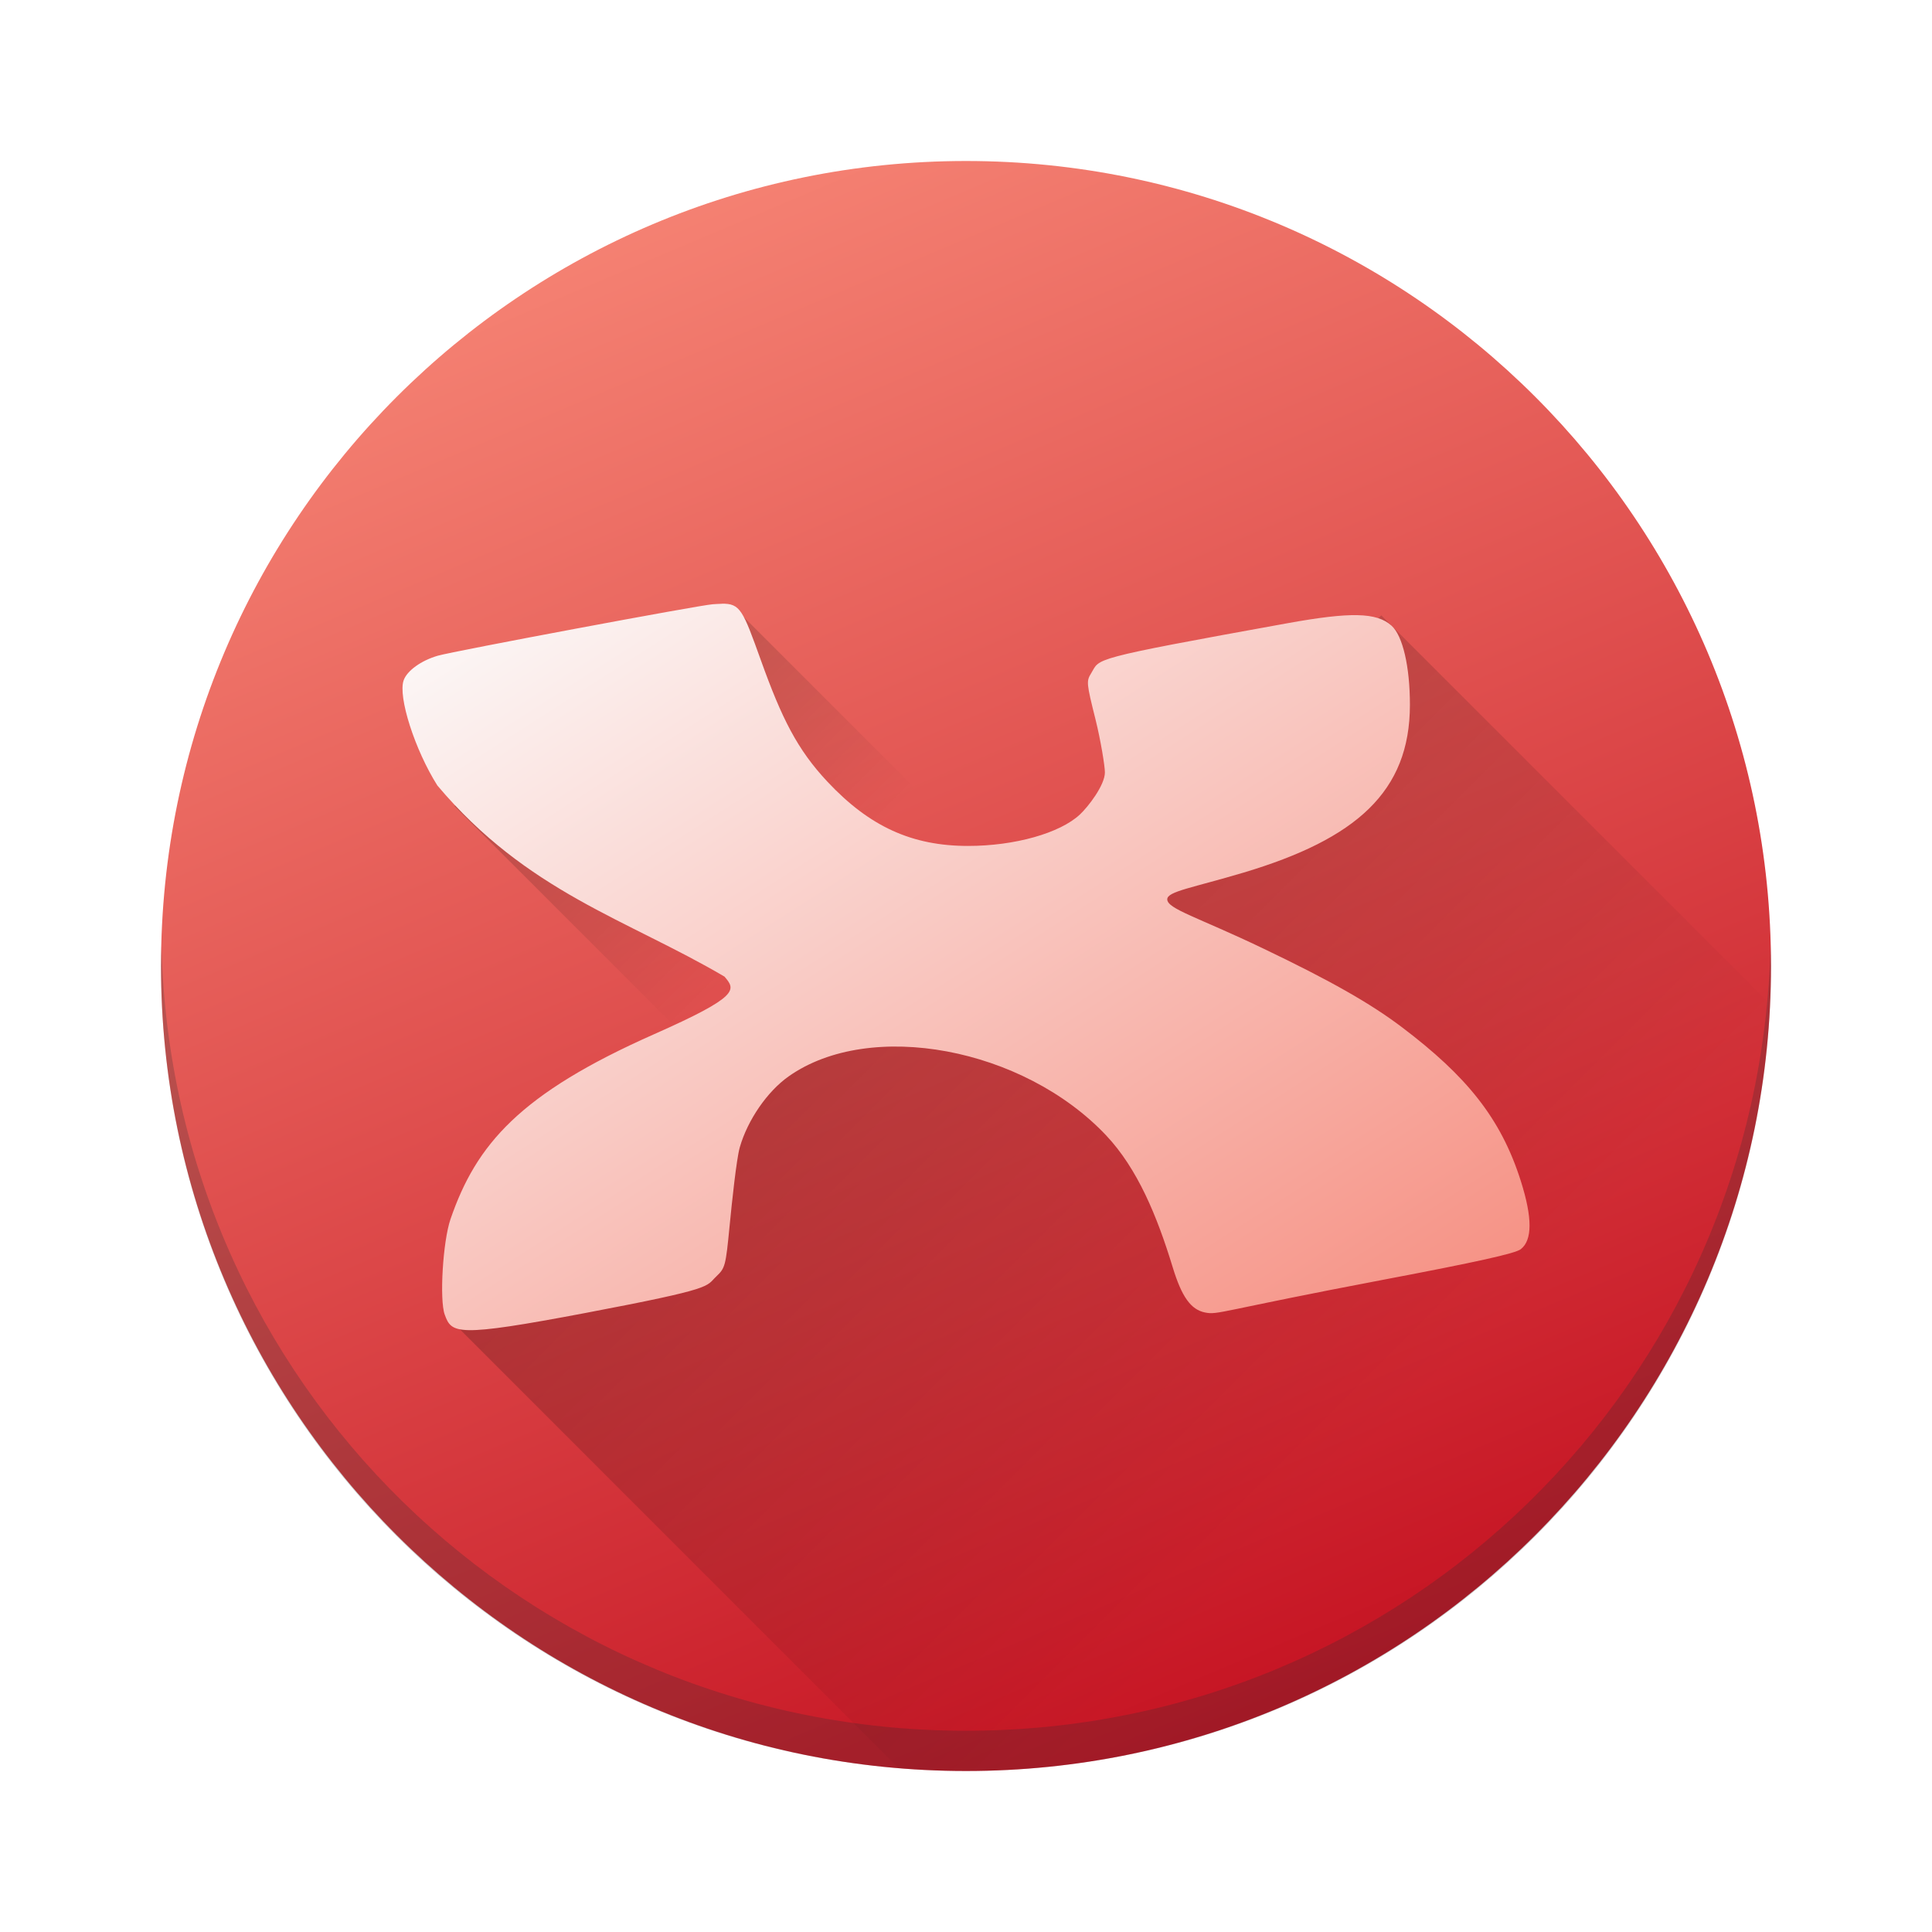
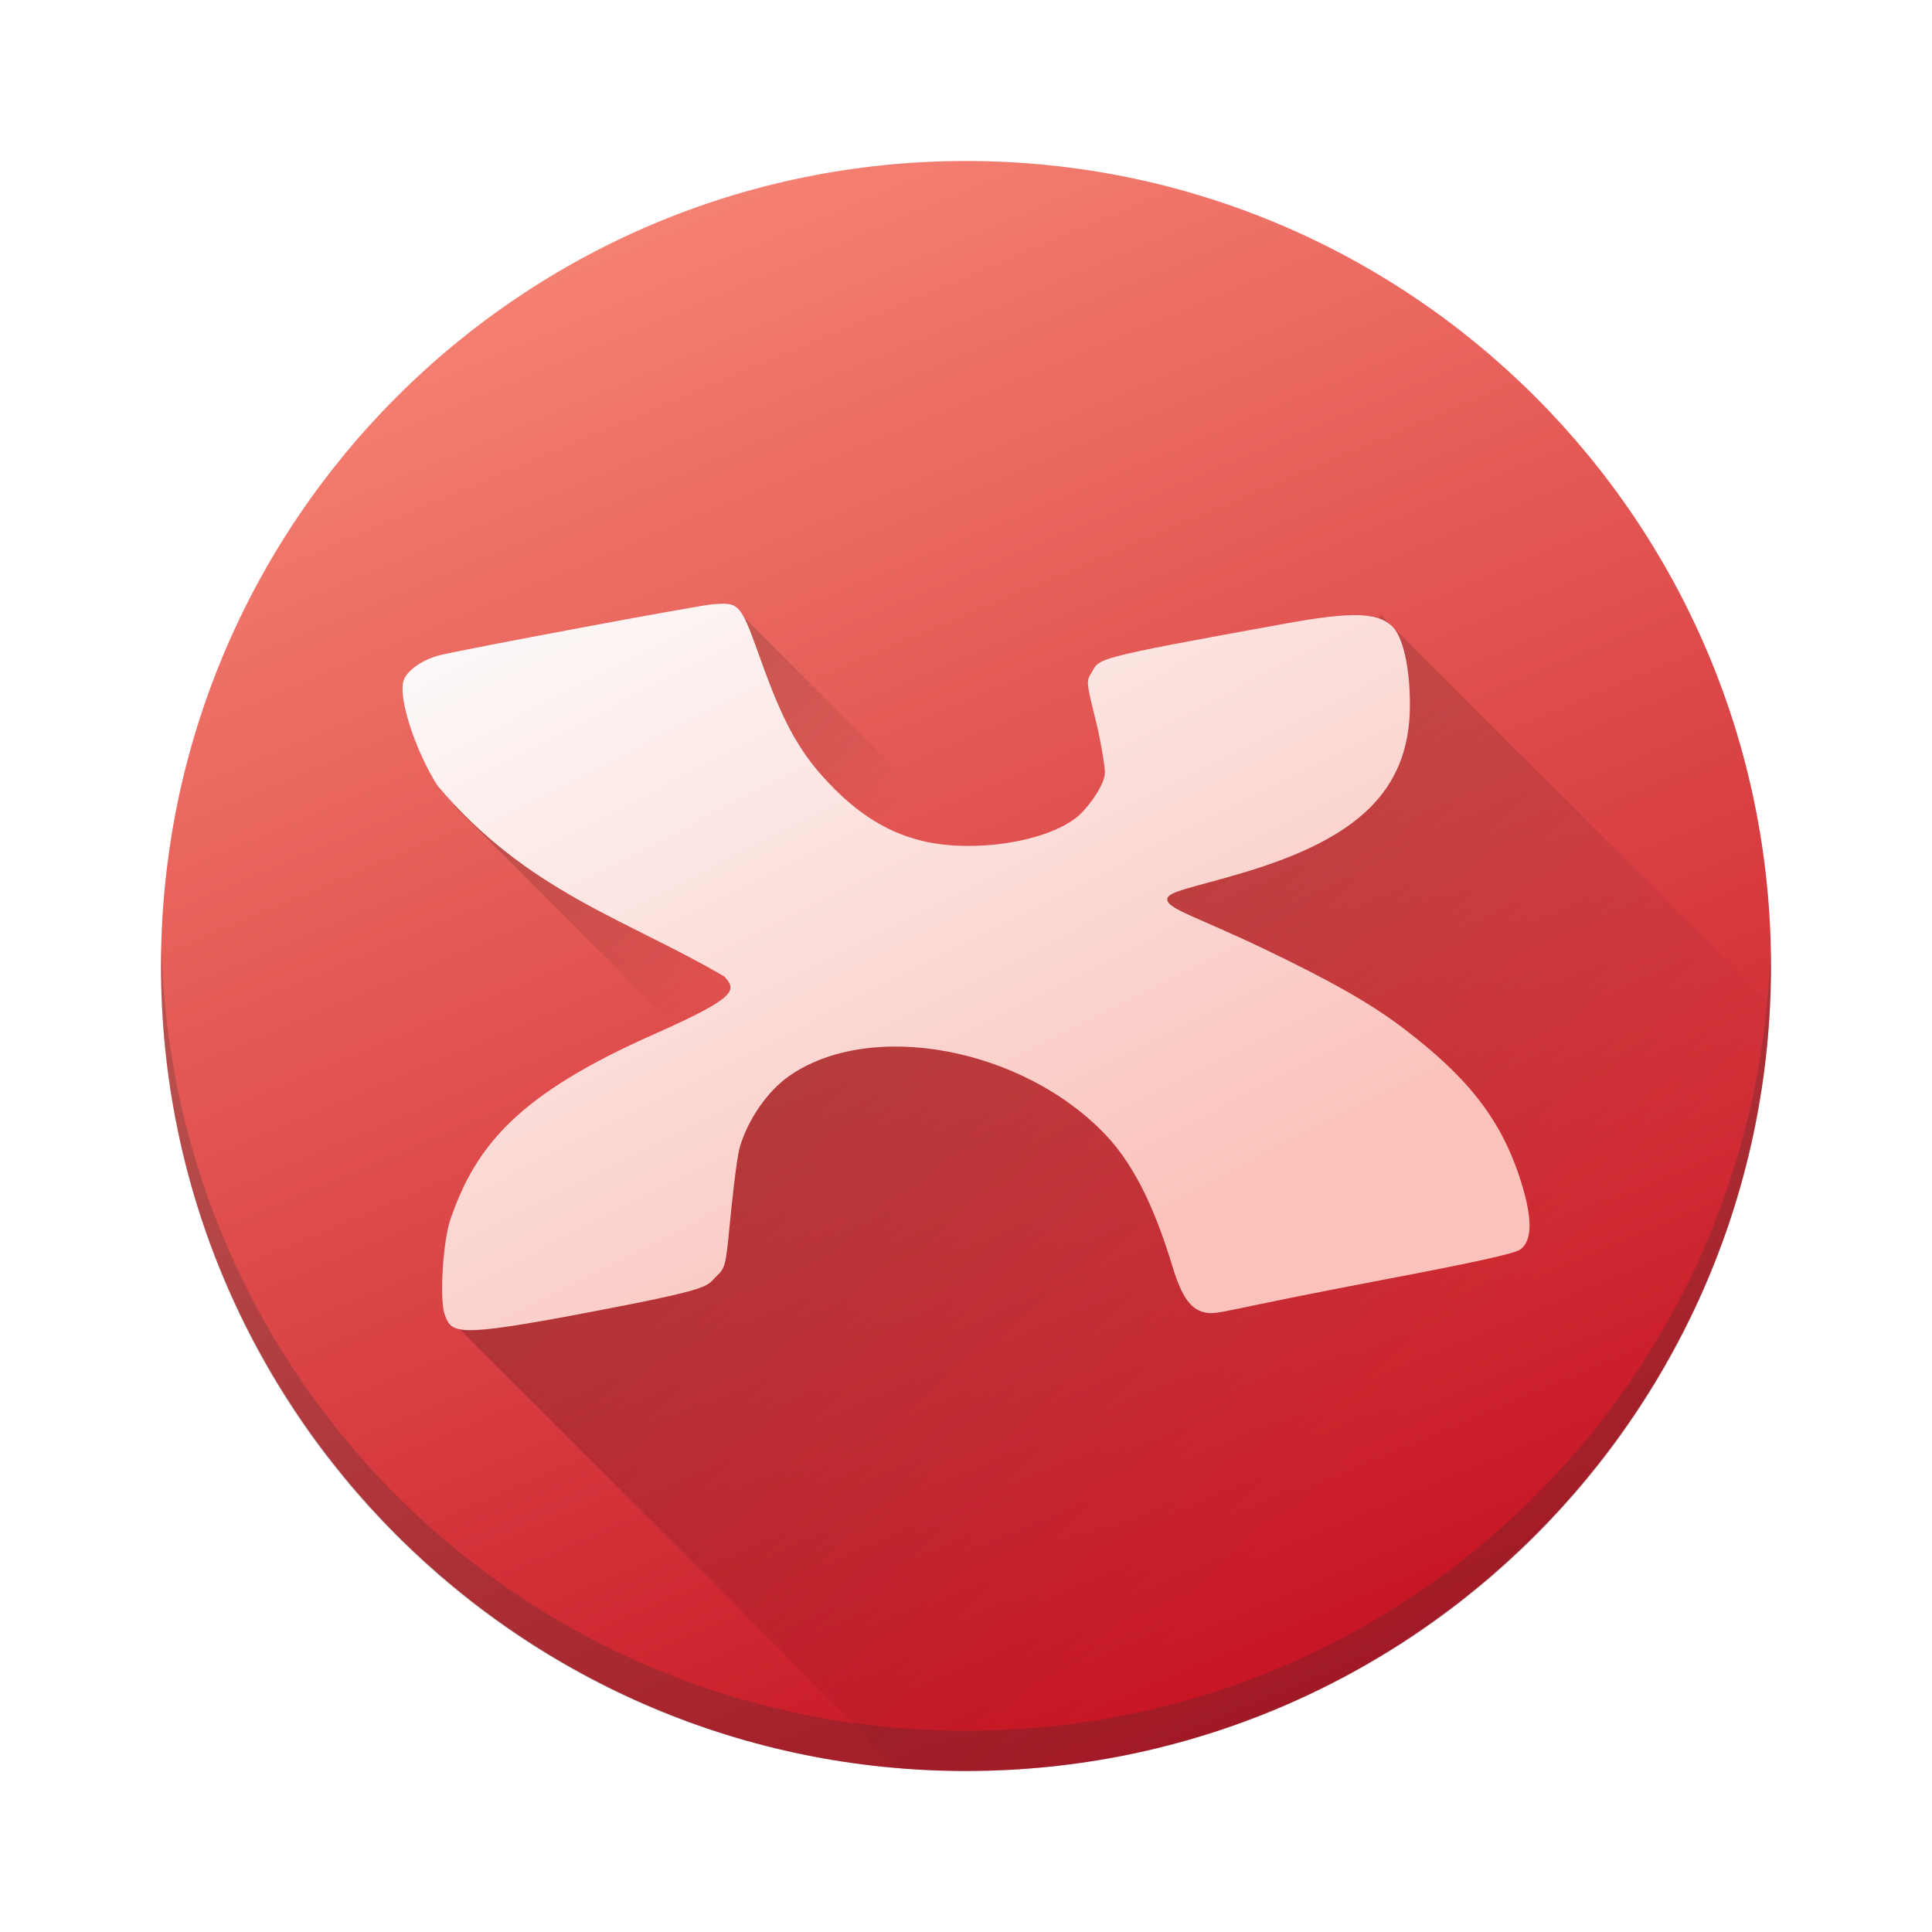
<svg xmlns="http://www.w3.org/2000/svg" xmlns:xlink="http://www.w3.org/1999/xlink" width="48" height="48" version="1.1">
  <defs>
    <linearGradient id="linearGradient4173">
      <stop style="stop-color:#000000;stop-opacity:1;" offset="0" />
      <stop style="stop-color:#000000;stop-opacity:0;" offset="1" />
    </linearGradient>
    <linearGradient id="linearGradient4168">
      <stop style="stop-color:#fcfcfc;stop-opacity:1;" offset="0" />
-       <stop style="stop-color:#f58273;stop-opacity:1" offset="1" />
+       <stop style="stop-color:#fbc2bb;stop-opacity:1" offset="1" />
    </linearGradient>
    <linearGradient id="linearGradient4160">
      <stop style="stop-color:#c61423;stop-opacity:1;" offset="0" />
      <stop style="stop-color:#f58273;stop-opacity:1" offset="1" />
    </linearGradient>
    <linearGradient xlink:href="#linearGradient4160" id="linearGradient4166" x1="32.249" y1="42.037" x2="16.546" y2="4.902" gradientUnits="userSpaceOnUse" />
-     <linearGradient xlink:href="#linearGradient4168" id="linearGradient4162" x1="13.129" y1="12.644" x2="31.172" y2="40.809" gradientUnits="userSpaceOnUse" />
+     <linearGradient xlink:href="#linearGradient4168" id="linearGradient4162" x1="17.197" y1="11.627" x2="27.308" y2="31.453" gradientUnits="userSpaceOnUse" />
    <linearGradient xlink:href="#linearGradient4173" id="linearGradient4179" x1="22.137" y1="1.975" x2="29.967" y2="1.975" gradientUnits="userSpaceOnUse" />
    <linearGradient xlink:href="#linearGradient4173" id="linearGradient4181" x1="19.732" y1="23.413" x2="33.161" y2="36.842" gradientUnits="userSpaceOnUse" />
  </defs>
  <rect style="fill:url(#linearGradient4166);fill-opacity:1" rx="20" y="4" x="4" height="40" width="40" />
  <path style="fill:#2c2e31;fill-opacity:0.235" d="m 4.012,23.5 c -0.004,0.167 -0.012,0.332 -0.012,0.5 0,11.08 8.92,20 20,20 11.08,0 20,-8.92 20,-20 0,-0.168 -0.008,-0.333 -0.012,-0.5 -0.265,10.846 -9.076,19.5 -19.988,19.5 -10.912,0 -19.724,-8.654 -19.988,-19.5 z" />
  <path style="opacity:0.2;fill:url(#linearGradient4181);fill-opacity:1;stroke:none;stroke-width:2;stroke-linecap:round;stroke-linejoin:round;stroke-miterlimit:4;stroke-dasharray:none;stroke-opacity:1" d="M 34.318 15.289 L 29.289 20.008 L 15.004 28.564 L 11.391 32.992 L 22.324 43.926 C 22.877 43.971 23.435 44 24 44 C 34.762 44 43.485 35.583 43.977 24.947 L 34.318 15.289 z" />
  <path transform="matrix(0.7071068,0.7071068,-0.7071068,0.7071068,0,0)" style="opacity:0.2;fill:url(#linearGradient4179);fill-opacity:1;stroke:none;stroke-width:2;stroke-linecap:round;stroke-linejoin:round;stroke-miterlimit:4;stroke-dasharray:none;stroke-opacity:1" d="m 23.274,1.327 0.292,-3.553 29.071,0 0,8.403 -30.493,0 -0.007,-1.99 z" />
  <path style="fill:url(#linearGradient4162);fill-opacity:1;stroke-width:1.022;enable-background:new" d="m 17.93,15.001 c -0.066,10e-4 -0.14,0.006 -0.226,0.012 -0.324,0.021 -6.437,1.165 -6.827,1.278 -0.411,0.119 -0.763,0.371 -0.848,0.61 -0.146,0.406 0.277,1.727 0.837,2.614 2.231,2.649 4.707,3.322 7.134,4.749 0.279,0.327 0.389,0.484 -1.748,1.43 -3.34,1.479 -4.421,2.737 -5.06,4.597 -0.189,0.55 -0.277,2.004 -0.143,2.37 0.173,0.474 0.277,0.57 3.504,-0.042 3.241,-0.615 2.973,-0.651 3.244,-0.907 0.22,-0.209 0.233,-0.259 0.329,-1.246 0.055,-0.566 0.17,-1.67 0.254,-1.962 0.195,-0.679 0.684,-1.389 1.217,-1.764 2.022,-1.423 5.827,-0.713 7.886,1.47 0.776,0.823 1.263,1.997 1.652,3.273 0.224,0.736 0.452,1.056 0.806,1.126 0.326,0.065 0.334,-0.037 4.458,-0.82 2.294,-0.436 3.249,-0.647 3.384,-0.753 0.29,-0.226 0.291,-0.779 0.002,-1.692 -0.496,-1.569 -1.356,-2.612 -2.949,-3.819 -0.788,-0.597 -1.783,-1.162 -3.469,-1.968 C 29.763,22.789 29,22.582 29,22.343 c 0,-0.197 0.629,-0.285 1.901,-0.665 2.786,-0.834 4.128,-2.003 4.128,-4.169 0,-0.95 -0.179,-1.717 -0.458,-1.966 -0.371,-0.331 -1.022,-0.341 -2.58,-0.06 -4.992,0.903 -4.649,0.868 -4.881,1.243 -0.123,0.199 -0.118,0.245 0.108,1.149 0.129,0.518 0.234,1.166 0.233,1.316 -0.002,0.32 -0.417,0.854 -0.62,1.044 -0.497,0.466 -1.624,0.782 -2.778,0.782 -1.396,0 -2.447,-0.48 -3.492,-1.592 -0.755,-0.804 -1.14,-1.582 -1.654,-3.013 -0.452,-1.257 -0.513,-1.421 -0.978,-1.413 z" />
</svg>
